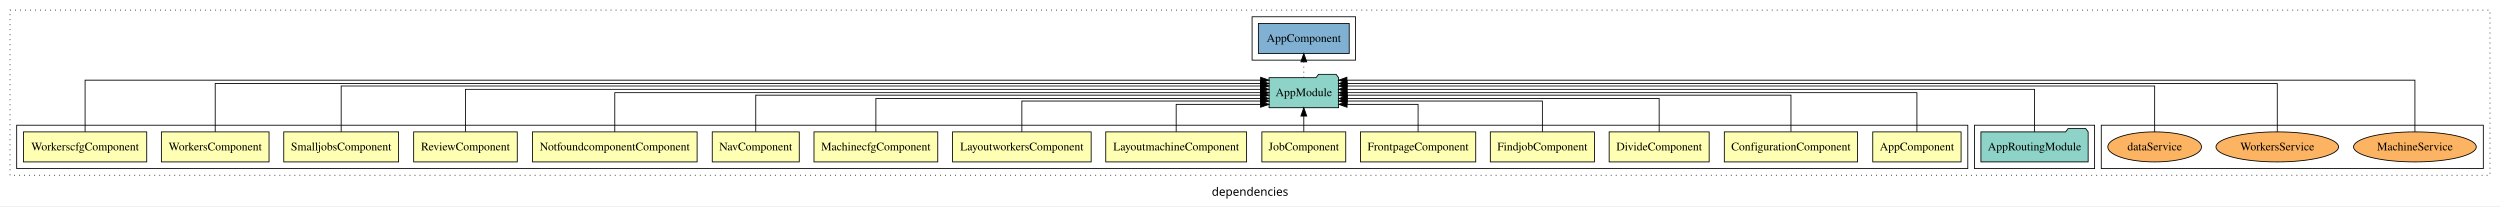
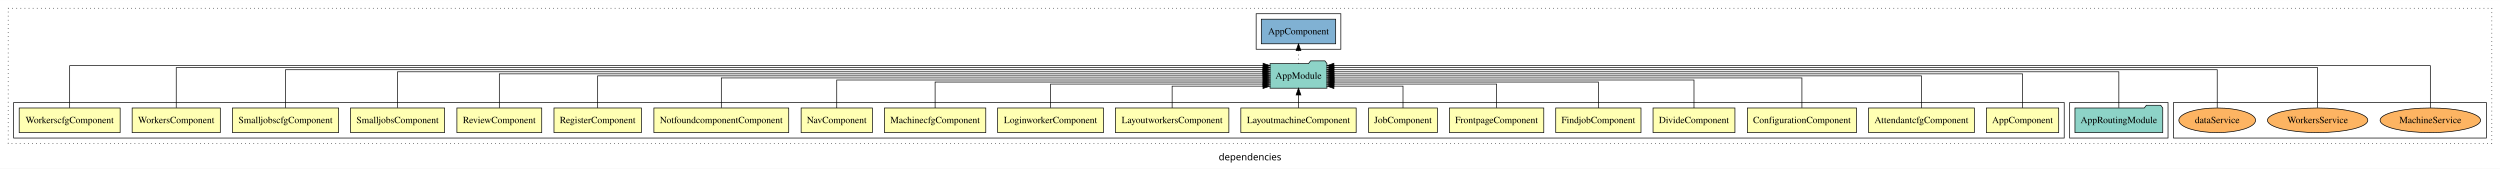
- <svg xmlns="http://www.w3.org/2000/svg" width="2997pt" height="247pt" viewBox="0.00 0.00 2997.00 246.80">
+ <svg xmlns="http://www.w3.org/2000/svg" width="3660pt" height="247pt" viewBox="0.00 0.00 3660.00 246.80">
  <g id="graph0" class="graph" transform="scale(1 1) rotate(0) translate(4 242.8)">
-     <polygon fill="white" stroke="transparent" points="-4,4 -4,-242.8 2993,-242.8 2993,4 -4,4" />
-     <text text-anchor="middle" x="1494.5" y="-8.2" font-family="sans-serif" font-size="14.00">dependencies</text>
+     <polygon fill="white" stroke="transparent" points="-4,4 -4,-242.8 3656,-242.8 3656,4 -4,4" />
+     <text text-anchor="middle" x="1826" y="-8.2" font-family="sans-serif" font-size="14.00">dependencies</text>
    <g id="clust1" class="cluster">
-       <polygon fill="none" stroke="black" stroke-dasharray="1,5" points="8,-32.8 8,-230.8 2981,-230.8 2981,-32.8 8,-32.8" />
-     </g>
-     <g id="clust21" class="cluster">
-       <polygon fill="none" stroke="black" points="2515,-40.8 2515,-92.8 2973,-92.8 2973,-40.8 2515,-40.8" />
-     </g>
-     <g id="clust18" class="cluster">
-       <polygon fill="none" stroke="black" points="2363,-40.8 2363,-92.8 2507,-92.8 2507,-40.8 2363,-40.8" />
-     </g>
-     <g id="clust20" class="cluster">
-       <polygon fill="none" stroke="black" points="1497,-170.8 1497,-222.8 1621,-222.8 1621,-170.8 1497,-170.8" />
+       <polygon fill="none" stroke="black" stroke-dasharray="1,5" points="8,-32.8 8,-230.8 3644,-230.8 3644,-32.8 8,-32.8" />
+     </g>
+     <g id="clust24" class="cluster">
+       <polygon fill="none" stroke="black" points="1835,-170.8 1835,-222.8 1959,-222.8 1959,-170.8 1835,-170.8" />
+     </g>
+     <g id="clust25" class="cluster">
+       <polygon fill="none" stroke="black" points="3178,-40.8 3178,-92.8 3636,-92.8 3636,-40.8 3178,-40.8" />
+     </g>
+     <g id="clust22" class="cluster">
+       <polygon fill="none" stroke="black" points="3026,-40.8 3026,-92.8 3170,-92.8 3170,-40.8 3026,-40.8" />
    </g>
    <g id="clust2" class="cluster">
-       <polygon fill="none" stroke="black" points="16,-40.8 16,-92.8 2355,-92.8 2355,-40.8 16,-40.8" />
+       <polygon fill="none" stroke="black" points="16,-40.8 16,-92.8 3018,-92.8 3018,-40.8 16,-40.8" />
    </g>
    <g id="node1" class="node">
-       <polygon fill="#ffffb3" stroke="black" points="2346.94,-84.8 2241.06,-84.8 2241.06,-48.8 2346.94,-48.8 2346.94,-84.8" />
-       <text text-anchor="middle" x="2294" y="-62.6" font-family="Times,serif" font-size="14.00">AppComponent</text>
+       <polygon fill="#ffffb3" stroke="black" points="3009.94,-84.8 2904.06,-84.8 2904.06,-48.8 3009.94,-48.8 3009.94,-84.8" />
+       <text text-anchor="middle" x="2957" y="-62.6" font-family="Times,serif" font-size="14.00">AppComponent</text>
+     </g>
+     <g id="node20" class="node">
+       <polygon fill="#8dd3c7" stroke="black" points="1938.66,-149.8 1935.66,-153.8 1914.66,-153.8 1911.66,-149.8 1855.34,-149.8 1855.34,-113.8 1938.66,-113.8 1938.66,-149.8" />
+       <text text-anchor="middle" x="1897" y="-127.6" font-family="Times,serif" font-size="14.00">AppModule</text>
+     </g>
+     <g id="edge1" class="edge">
+       <path fill="none" stroke="black" d="M2957,-85.02C2957,-105.17 2957,-134.8 2957,-134.8 2957,-134.8 1948.88,-134.8 1948.88,-134.8" />
+       <polygon fill="black" stroke="black" points="1948.88,-131.3 1938.88,-134.8 1948.88,-138.3 1948.88,-131.3" />
+     </g>
+     <g id="node2" class="node">
+       <polygon fill="#ffffb3" stroke="black" points="2886.42,-84.8 2731.58,-84.8 2731.58,-48.8 2886.42,-48.8 2886.42,-84.8" />
+       <text text-anchor="middle" x="2809" y="-62.6" font-family="Times,serif" font-size="14.00">AttendantcfgComponent</text>
+     </g>
+     <g id="edge2" class="edge">
+       <path fill="none" stroke="black" d="M2809,-84.91C2809,-104.14 2809,-131.8 2809,-131.8 2809,-131.8 1948.86,-131.8 1948.86,-131.8" />
+       <polygon fill="black" stroke="black" points="1948.86,-128.3 1938.86,-131.8 1948.86,-135.3 1948.86,-128.3" />
+     </g>
+     <g id="node3" class="node">
+       <polygon fill="#ffffb3" stroke="black" points="2713.88,-84.8 2554.12,-84.8 2554.12,-48.8 2713.88,-48.8 2713.88,-84.8" />
+       <text text-anchor="middle" x="2634" y="-62.6" font-family="Times,serif" font-size="14.00">ConfigurationComponent</text>
+     </g>
+     <g id="edge3" class="edge">
+       <path fill="none" stroke="black" d="M2634,-85.07C2634,-103.36 2634,-128.8 2634,-128.8 2634,-128.8 1948.74,-128.8 1948.74,-128.8" />
+       <polygon fill="black" stroke="black" points="1948.74,-125.3 1938.74,-128.8 1948.74,-132.3 1948.74,-125.3" />
+     </g>
+     <g id="node4" class="node">
+       <polygon fill="#ffffb3" stroke="black" points="2535.94,-84.8 2416.06,-84.8 2416.06,-48.8 2535.94,-48.8 2535.94,-84.8" />
+       <text text-anchor="middle" x="2476" y="-62.6" font-family="Times,serif" font-size="14.00">DivideComponent</text>
+     </g>
+     <g id="edge4" class="edge">
+       <path fill="none" stroke="black" d="M2476,-84.82C2476,-102.17 2476,-125.8 2476,-125.8 2476,-125.8 1949.11,-125.8 1949.11,-125.8" />
+       <polygon fill="black" stroke="black" points="1949.11,-122.3 1939.11,-125.8 1949.11,-129.3 1949.11,-122.3" />
+     </g>
+     <g id="node5" class="node">
+       <polygon fill="#ffffb3" stroke="black" points="2398.4,-84.8 2273.6,-84.8 2273.6,-48.8 2398.4,-48.8 2398.4,-84.8" />
+       <text text-anchor="middle" x="2336" y="-62.6" font-family="Times,serif" font-size="14.00">FindjobComponent</text>
+     </g>
+     <g id="edge5" class="edge">
+       <path fill="none" stroke="black" d="M2336,-84.83C2336,-101.2 2336,-122.8 2336,-122.8 2336,-122.8 1948.7,-122.8 1948.7,-122.8" />
+       <polygon fill="black" stroke="black" points="1948.7,-119.3 1938.7,-122.8 1948.7,-126.3 1948.7,-119.3" />
+     </g>
+     <g id="node6" class="node">
+       <polygon fill="#ffffb3" stroke="black" points="2256.1,-84.8 2117.9,-84.8 2117.9,-48.8 2256.1,-48.8 2256.1,-84.8" />
+       <text text-anchor="middle" x="2187" y="-62.6" font-family="Times,serif" font-size="14.00">FrontpageComponent</text>
+     </g>
+     <g id="edge6" class="edge">
+       <path fill="none" stroke="black" d="M2187,-85.04C2187,-100.37 2187,-119.8 2187,-119.8 2187,-119.8 1948.86,-119.8 1948.86,-119.8" />
+       <polygon fill="black" stroke="black" points="1948.86,-116.3 1938.86,-119.8 1948.86,-123.3 1948.86,-116.3" />
+     </g>
+     <g id="node7" class="node">
+       <polygon fill="#ffffb3" stroke="black" points="2100.28,-84.8 1999.72,-84.8 1999.72,-48.8 2100.28,-48.8 2100.28,-84.8" />
+       <text text-anchor="middle" x="2050" y="-62.6" font-family="Times,serif" font-size="14.00">JobComponent</text>
+     </g>
+     <g id="edge7" class="edge">
+       <path fill="none" stroke="black" d="M2050,-84.85C2050,-99.17 2050,-116.8 2050,-116.8 2050,-116.8 1948.81,-116.8 1948.81,-116.8" />
+       <polygon fill="black" stroke="black" points="1948.81,-113.3 1938.81,-116.8 1948.81,-120.3 1948.81,-113.3" />
+     </g>
+     <g id="node8" class="node">
+       <polygon fill="#ffffb3" stroke="black" points="1981.42,-84.8 1812.58,-84.8 1812.58,-48.8 1981.42,-48.8 1981.42,-84.8" />
+       <text text-anchor="middle" x="1897" y="-62.6" font-family="Times,serif" font-size="14.00">LayoutmachineComponent</text>
+     </g>
+     <g id="edge8" class="edge">
+       <path fill="none" stroke="black" d="M1897,-84.91C1897,-84.91 1897,-103.79 1897,-103.79" />
+       <polygon fill="black" stroke="black" points="1893.5,-103.79 1897,-113.79 1900.5,-103.79 1893.5,-103.79" />
+     </g>
+     <g id="node9" class="node">
+       <polygon fill="#ffffb3" stroke="black" points="1795.08,-84.8 1628.92,-84.8 1628.92,-48.8 1795.08,-48.8 1795.08,-84.8" />
+       <text text-anchor="middle" x="1712" y="-62.6" font-family="Times,serif" font-size="14.00">LayoutworkersComponent</text>
+     </g>
+     <g id="edge9" class="edge">
+       <path fill="none" stroke="black" d="M1712,-84.85C1712,-99.17 1712,-116.8 1712,-116.8 1712,-116.8 1845.02,-116.8 1845.02,-116.8" />
+       <polygon fill="black" stroke="black" points="1845.02,-120.3 1855.02,-116.8 1845.02,-113.3 1845.02,-120.3" />
+     </g>
+     <g id="node10" class="node">
+       <polygon fill="#ffffb3" stroke="black" points="1611.42,-84.8 1456.58,-84.8 1456.58,-48.8 1611.42,-48.8 1611.42,-84.8" />
+       <text text-anchor="middle" x="1534" y="-62.6" font-family="Times,serif" font-size="14.00">LoginworkerComponent</text>
+     </g>
+     <g id="edge10" class="edge">
+       <path fill="none" stroke="black" d="M1534,-85.04C1534,-100.37 1534,-119.8 1534,-119.8 1534,-119.8 1845,-119.8 1845,-119.8" />
+       <polygon fill="black" stroke="black" points="1845,-123.3 1855,-119.8 1845,-116.3 1845,-123.3" />
+     </g>
+     <g id="node11" class="node">
+       <polygon fill="#ffffb3" stroke="black" points="1439.19,-84.8 1290.81,-84.8 1290.81,-48.8 1439.19,-48.8 1439.19,-84.8" />
+       <text text-anchor="middle" x="1365" y="-62.6" font-family="Times,serif" font-size="14.00">MachinecfgComponent</text>
+     </g>
+     <g id="edge11" class="edge">
+       <path fill="none" stroke="black" d="M1365,-84.83C1365,-101.2 1365,-122.8 1365,-122.8 1365,-122.8 1845.25,-122.8 1845.25,-122.8" />
+       <polygon fill="black" stroke="black" points="1845.25,-126.3 1855.25,-122.8 1845.25,-119.3 1845.25,-126.3" />
+     </g>
+     <g id="node12" class="node">
+       <polygon fill="#ffffb3" stroke="black" points="1273.15,-84.8 1168.85,-84.8 1168.85,-48.8 1273.15,-48.8 1273.15,-84.8" />
+       <text text-anchor="middle" x="1221" y="-62.6" font-family="Times,serif" font-size="14.00">NavComponent</text>
+     </g>
+     <g id="edge12" class="edge">
+       <path fill="none" stroke="black" d="M1221,-84.82C1221,-102.17 1221,-125.8 1221,-125.8 1221,-125.8 1845.22,-125.8 1845.22,-125.8" />
+       <polygon fill="black" stroke="black" points="1845.22,-129.3 1855.22,-125.8 1845.22,-122.3 1845.22,-129.3" />
+     </g>
+     <g id="node13" class="node">
+       <polygon fill="#ffffb3" stroke="black" points="1150.7,-84.8 953.3,-84.8 953.3,-48.8 1150.7,-48.8 1150.7,-84.8" />
+       <text text-anchor="middle" x="1052" y="-62.6" font-family="Times,serif" font-size="14.00">NotfoundcomponentComponent</text>
+     </g>
+     <g id="edge13" class="edge">
+       <path fill="none" stroke="black" d="M1052,-85.07C1052,-103.36 1052,-128.8 1052,-128.8 1052,-128.8 1845.1,-128.8 1845.1,-128.8" />
+       <polygon fill="black" stroke="black" points="1845.1,-132.3 1855.1,-128.8 1845.1,-125.3 1845.1,-132.3" />
+     </g>
+     <g id="node14" class="node">
+       <polygon fill="#ffffb3" stroke="black" points="934.98,-84.8 807.02,-84.8 807.02,-48.8 934.98,-48.8 934.98,-84.8" />
+       <text text-anchor="middle" x="871" y="-62.6" font-family="Times,serif" font-size="14.00">RegisterComponent</text>
+     </g>
+     <g id="edge14" class="edge">
+       <path fill="none" stroke="black" d="M871,-84.91C871,-104.14 871,-131.8 871,-131.8 871,-131.8 1845.19,-131.8 1845.19,-131.8" />
+       <polygon fill="black" stroke="black" points="1845.19,-135.3 1855.19,-131.8 1845.19,-128.3 1845.19,-135.3" />
+     </g>
+     <g id="node15" class="node">
+       <polygon fill="#ffffb3" stroke="black" points="789.1,-84.8 664.9,-84.8 664.9,-48.8 789.1,-48.8 789.1,-84.8" />
+       <text text-anchor="middle" x="727" y="-62.6" font-family="Times,serif" font-size="14.00">ReviewComponent</text>
+     </g>
+     <g id="edge15" class="edge">
+       <path fill="none" stroke="black" d="M727,-85.02C727,-105.17 727,-134.8 727,-134.8 727,-134.8 1845.01,-134.8 1845.01,-134.8" />
+       <polygon fill="black" stroke="black" points="1845.01,-138.3 1855.01,-134.8 1845.01,-131.3 1845.01,-138.3" />
    </g>
    <g id="node16" class="node">
-       <polygon fill="#8dd3c7" stroke="black" points="1600.66,-149.8 1597.66,-153.8 1576.66,-153.8 1573.66,-149.8 1517.34,-149.8 1517.34,-113.8 1600.66,-113.8 1600.66,-149.8" />
-       <text text-anchor="middle" x="1559" y="-127.6" font-family="Times,serif" font-size="14.00">AppModule</text>
-     </g>
-     <g id="edge1" class="edge">
-       <path fill="none" stroke="black" d="M2294,-84.91C2294,-104.14 2294,-131.8 2294,-131.8 2294,-131.8 1610.89,-131.8 1610.89,-131.8" />
-       <polygon fill="black" stroke="black" points="1610.89,-128.3 1600.89,-131.8 1610.89,-135.3 1610.89,-128.3" />
-     </g>
-     <g id="node2" class="node">
-       <polygon fill="#ffffb3" stroke="black" points="2222.88,-84.8 2063.12,-84.8 2063.12,-48.8 2222.88,-48.8 2222.88,-84.8" />
-       <text text-anchor="middle" x="2143" y="-62.6" font-family="Times,serif" font-size="14.00">ConfigurationComponent</text>
-     </g>
-     <g id="edge2" class="edge">
-       <path fill="none" stroke="black" d="M2143,-85.07C2143,-103.36 2143,-128.8 2143,-128.8 2143,-128.8 1611,-128.8 1611,-128.8" />
-       <polygon fill="black" stroke="black" points="1611,-125.3 1601,-128.8 1611,-132.3 1611,-125.3" />
-     </g>
-     <g id="node3" class="node">
-       <polygon fill="#ffffb3" stroke="black" points="2044.94,-84.8 1925.06,-84.8 1925.06,-48.8 2044.94,-48.8 2044.94,-84.8" />
-       <text text-anchor="middle" x="1985" y="-62.6" font-family="Times,serif" font-size="14.00">DivideComponent</text>
-     </g>
-     <g id="edge3" class="edge">
-       <path fill="none" stroke="black" d="M1985,-84.83C1985,-101.86 1985,-124.8 1985,-124.8 1985,-124.8 1611.01,-124.8 1611.01,-124.8" />
-       <polygon fill="black" stroke="black" points="1611.01,-121.3 1601.01,-124.8 1611.01,-128.3 1611.01,-121.3" />
-     </g>
-     <g id="node4" class="node">
-       <polygon fill="#ffffb3" stroke="black" points="1907.4,-84.8 1782.6,-84.8 1782.6,-48.8 1907.4,-48.8 1907.4,-84.8" />
-       <text text-anchor="middle" x="1845" y="-62.6" font-family="Times,serif" font-size="14.00">FindjobComponent</text>
-     </g>
-     <g id="edge4" class="edge">
-       <path fill="none" stroke="black" d="M1845,-84.81C1845,-100.85 1845,-121.8 1845,-121.8 1845,-121.8 1610.89,-121.8 1610.89,-121.8" />
-       <polygon fill="black" stroke="black" points="1610.89,-118.3 1600.89,-121.8 1610.89,-125.3 1610.89,-118.3" />
-     </g>
-     <g id="node5" class="node">
-       <polygon fill="#ffffb3" stroke="black" points="1765.1,-84.8 1626.9,-84.8 1626.9,-48.8 1765.1,-48.8 1765.1,-84.8" />
-       <text text-anchor="middle" x="1696" y="-62.6" font-family="Times,serif" font-size="14.00">FrontpageComponent</text>
-     </g>
-     <g id="edge5" class="edge">
-       <path fill="none" stroke="black" d="M1696,-84.92C1696,-99.58 1696,-117.8 1696,-117.8 1696,-117.8 1610.85,-117.8 1610.85,-117.8" />
-       <polygon fill="black" stroke="black" points="1610.85,-114.3 1600.85,-117.8 1610.85,-121.3 1610.85,-114.3" />
-     </g>
-     <g id="node6" class="node">
-       <polygon fill="#ffffb3" stroke="black" points="1609.28,-84.8 1508.72,-84.8 1508.72,-48.8 1609.28,-48.8 1609.28,-84.8" />
-       <text text-anchor="middle" x="1559" y="-62.6" font-family="Times,serif" font-size="14.00">JobComponent</text>
-     </g>
-     <g id="edge6" class="edge">
-       <path fill="none" stroke="black" d="M1559,-84.91C1559,-84.91 1559,-103.79 1559,-103.79" />
-       <polygon fill="black" stroke="black" points="1555.5,-103.79 1559,-113.79 1562.5,-103.79 1555.5,-103.79" />
-     </g>
-     <g id="node7" class="node">
-       <polygon fill="#ffffb3" stroke="black" points="1490.42,-84.8 1321.58,-84.8 1321.58,-48.8 1490.42,-48.8 1490.42,-84.8" />
-       <text text-anchor="middle" x="1406" y="-62.6" font-family="Times,serif" font-size="14.00">LayoutmachineComponent</text>
-     </g>
-     <g id="edge7" class="edge">
-       <path fill="none" stroke="black" d="M1406,-84.92C1406,-99.58 1406,-117.8 1406,-117.8 1406,-117.8 1507.19,-117.8 1507.19,-117.8" />
-       <polygon fill="black" stroke="black" points="1507.19,-121.3 1517.19,-117.8 1507.19,-114.3 1507.19,-121.3" />
-     </g>
-     <g id="node8" class="node">
-       <polygon fill="#ffffb3" stroke="black" points="1304.08,-84.8 1137.92,-84.8 1137.92,-48.8 1304.08,-48.8 1304.08,-84.8" />
-       <text text-anchor="middle" x="1221" y="-62.6" font-family="Times,serif" font-size="14.00">LayoutworkersComponent</text>
-     </g>
-     <g id="edge8" class="edge">
-       <path fill="none" stroke="black" d="M1221,-84.81C1221,-100.85 1221,-121.8 1221,-121.8 1221,-121.8 1507.22,-121.8 1507.22,-121.8" />
-       <polygon fill="black" stroke="black" points="1507.22,-125.3 1517.22,-121.8 1507.22,-118.3 1507.22,-125.3" />
-     </g>
-     <g id="node9" class="node">
-       <polygon fill="#ffffb3" stroke="black" points="1120.19,-84.8 971.81,-84.8 971.81,-48.8 1120.19,-48.8 1120.19,-84.8" />
-       <text text-anchor="middle" x="1046" y="-62.6" font-family="Times,serif" font-size="14.00">MachinecfgComponent</text>
-     </g>
-     <g id="edge9" class="edge">
-       <path fill="none" stroke="black" d="M1046,-84.83C1046,-101.86 1046,-124.8 1046,-124.8 1046,-124.8 1507.02,-124.8 1507.02,-124.8" />
-       <polygon fill="black" stroke="black" points="1507.02,-128.3 1517.02,-124.8 1507.02,-121.3 1507.02,-128.3" />
-     </g>
-     <g id="node10" class="node">
-       <polygon fill="#ffffb3" stroke="black" points="954.15,-84.8 849.85,-84.8 849.85,-48.8 954.15,-48.8 954.15,-84.8" />
-       <text text-anchor="middle" x="902" y="-62.6" font-family="Times,serif" font-size="14.00">NavComponent</text>
-     </g>
-     <g id="edge10" class="edge">
-       <path fill="none" stroke="black" d="M902,-85.07C902,-103.36 902,-128.8 902,-128.8 902,-128.8 1507.15,-128.8 1507.15,-128.8" />
-       <polygon fill="black" stroke="black" points="1507.15,-132.3 1517.15,-128.8 1507.15,-125.3 1507.15,-132.3" />
-     </g>
-     <g id="node11" class="node">
-       <polygon fill="#ffffb3" stroke="black" points="831.7,-84.8 634.3,-84.8 634.3,-48.8 831.7,-48.8 831.7,-84.8" />
-       <text text-anchor="middle" x="733" y="-62.6" font-family="Times,serif" font-size="14.00">NotfoundcomponentComponent</text>
-     </g>
-     <g id="edge11" class="edge">
-       <path fill="none" stroke="black" d="M733,-84.91C733,-104.14 733,-131.8 733,-131.8 733,-131.8 1507.19,-131.8 1507.19,-131.8" />
-       <polygon fill="black" stroke="black" points="1507.19,-135.3 1517.19,-131.8 1507.19,-128.3 1507.19,-135.3" />
-     </g>
-     <g id="node12" class="node">
-       <polygon fill="#ffffb3" stroke="black" points="616.1,-84.8 491.9,-84.8 491.9,-48.8 616.1,-48.8 616.1,-84.8" />
-       <text text-anchor="middle" x="554" y="-62.6" font-family="Times,serif" font-size="14.00">ReviewComponent</text>
-     </g>
-     <g id="edge12" class="edge">
-       <path fill="none" stroke="black" d="M554,-84.93C554,-105.37 554,-135.8 554,-135.8 554,-135.8 1507.1,-135.8 1507.1,-135.8" />
-       <polygon fill="black" stroke="black" points="1507.1,-139.3 1517.1,-135.8 1507.1,-132.3 1507.1,-139.3" />
-     </g>
-     <g id="node13" class="node">
-       <polygon fill="#ffffb3" stroke="black" points="473.84,-84.8 336.16,-84.8 336.16,-48.8 473.84,-48.8 473.84,-84.8" />
-       <text text-anchor="middle" x="405" y="-62.6" font-family="Times,serif" font-size="14.00">SmalljobsComponent</text>
-     </g>
-     <g id="edge13" class="edge">
-       <path fill="none" stroke="black" d="M405,-84.84C405,-106.46 405,-139.8 405,-139.8 405,-139.8 1507.25,-139.8 1507.25,-139.8" />
-       <polygon fill="black" stroke="black" points="1507.25,-143.3 1517.25,-139.8 1507.25,-136.3 1507.25,-143.3" />
-     </g>
-     <g id="node14" class="node">
+       <polygon fill="#ffffb3" stroke="black" points="646.84,-84.8 509.16,-84.8 509.16,-48.8 646.84,-48.8 646.84,-84.8" />
+       <text text-anchor="middle" x="578" y="-62.6" font-family="Times,serif" font-size="14.00">SmalljobsComponent</text>
+     </g>
+     <g id="edge16" class="edge">
+       <path fill="none" stroke="black" d="M578,-85.08C578,-106.12 578,-137.8 578,-137.8 578,-137.8 1844.98,-137.8 1844.98,-137.8" />
+       <polygon fill="black" stroke="black" points="1844.98,-141.3 1854.98,-137.8 1844.98,-134.3 1844.98,-141.3" />
+     </g>
+     <g id="node17" class="node">
+       <polygon fill="#ffffb3" stroke="black" points="491.71,-84.8 336.29,-84.8 336.29,-48.8 491.71,-48.8 491.71,-84.8" />
+       <text text-anchor="middle" x="414" y="-62.6" font-family="Times,serif" font-size="14.00">SmalljobscfgComponent</text>
+     </g>
+     <g id="edge17" class="edge">
+       <path fill="none" stroke="black" d="M414,-85.09C414,-107.01 414,-140.8 414,-140.8 414,-140.8 1845.01,-140.8 1845.01,-140.8" />
+       <polygon fill="black" stroke="black" points="1845.01,-144.3 1855.01,-140.8 1845.01,-137.3 1845.01,-144.3" />
+     </g>
+     <g id="node18" class="node">
      <polygon fill="#ffffb3" stroke="black" points="318.53,-84.8 189.47,-84.8 189.47,-48.8 318.53,-48.8 318.53,-84.8" />
      <text text-anchor="middle" x="254" y="-62.6" font-family="Times,serif" font-size="14.00">WorkersComponent</text>
    </g>
-     <g id="edge14" class="edge">
-       <path fill="none" stroke="black" d="M254,-84.81C254,-107.29 254,-142.8 254,-142.8 254,-142.8 1507.06,-142.8 1507.06,-142.8" />
-       <polygon fill="black" stroke="black" points="1507.06,-146.3 1517.06,-142.8 1507.06,-139.3 1507.06,-146.3" />
-     </g>
-     <g id="node15" class="node">
+     <g id="edge18" class="edge">
+       <path fill="none" stroke="black" d="M254,-85.05C254,-107.82 254,-143.8 254,-143.8 254,-143.8 1845.15,-143.8 1845.15,-143.8" />
+       <polygon fill="black" stroke="black" points="1845.15,-147.3 1855.15,-143.8 1845.15,-140.3 1845.15,-147.3" />
+     </g>
+     <g id="node19" class="node">
      <polygon fill="#ffffb3" stroke="black" points="171.9,-84.8 24.1,-84.8 24.1,-48.8 171.9,-48.8 171.9,-84.8" />
      <text text-anchor="middle" x="98" y="-62.6" font-family="Times,serif" font-size="14.00">WorkerscfgComponent</text>
    </g>
-     <g id="edge15" class="edge">
-       <path fill="none" stroke="black" d="M98,-84.95C98,-108.56 98,-146.8 98,-146.8 98,-146.8 1507.24,-146.8 1507.24,-146.8" />
-       <polygon fill="black" stroke="black" points="1507.24,-150.3 1517.24,-146.8 1507.24,-143.3 1507.24,-150.3" />
-     </g>
-     <g id="node18" class="node">
-       <polygon fill="#80b1d3" stroke="black" points="1613.44,-214.8 1504.56,-214.8 1504.56,-178.8 1613.44,-178.8 1613.44,-214.8" />
-       <text text-anchor="middle" x="1559" y="-192.6" font-family="Times,serif" font-size="14.00">AppComponent </text>
-     </g>
-     <g id="edge17" class="edge">
-       <path fill="none" stroke="black" stroke-dasharray="1,5" d="M1559,-149.91C1559,-149.91 1559,-168.79 1559,-168.79" />
-       <polygon fill="black" stroke="black" points="1555.5,-168.79 1559,-178.79 1562.5,-168.79 1555.5,-168.79" />
-     </g>
-     <g id="node17" class="node">
-       <polygon fill="#8dd3c7" stroke="black" points="2499.27,-84.8 2496.27,-88.8 2475.27,-88.8 2472.27,-84.8 2370.73,-84.8 2370.73,-48.8 2499.27,-48.8 2499.27,-84.8" />
-       <text text-anchor="middle" x="2435" y="-62.6" font-family="Times,serif" font-size="14.00">AppRoutingModule</text>
-     </g>
-     <g id="edge16" class="edge">
-       <path fill="none" stroke="black" d="M2435,-84.93C2435,-105.37 2435,-135.8 2435,-135.8 2435,-135.8 1610.66,-135.8 1610.66,-135.8" />
-       <polygon fill="black" stroke="black" points="1610.66,-132.3 1600.66,-135.8 1610.66,-139.3 1610.66,-132.3" />
-     </g>
-     <g id="node19" class="node">
-       <ellipse fill="#fdb462" stroke="black" cx="2891" cy="-66.8" rx="73.55" ry="18" />
-       <text text-anchor="middle" x="2891" y="-62.6" font-family="Times,serif" font-size="14.00">MachineService</text>
-     </g>
-     <g id="edge18" class="edge">
-       <path fill="none" stroke="black" d="M2891,-84.95C2891,-108.56 2891,-146.8 2891,-146.8 2891,-146.8 1610.69,-146.8 1610.69,-146.8" />
-       <polygon fill="black" stroke="black" points="1610.69,-143.3 1600.69,-146.8 1610.69,-150.3 1610.69,-143.3" />
-     </g>
-     <g id="node20" class="node">
-       <ellipse fill="#fdb462" stroke="black" cx="2726" cy="-66.8" rx="73.47" ry="18" />
-       <text text-anchor="middle" x="2726" y="-62.6" font-family="Times,serif" font-size="14.00">WorkersService</text>
-     </g>
    <g id="edge19" class="edge">
-       <path fill="none" stroke="black" d="M2726,-84.81C2726,-107.29 2726,-142.8 2726,-142.8 2726,-142.8 1610.88,-142.8 1610.88,-142.8" />
-       <polygon fill="black" stroke="black" points="1610.88,-139.3 1600.88,-142.8 1610.88,-146.3 1610.88,-139.3" />
+       <path fill="none" stroke="black" d="M98,-84.95C98,-108.56 98,-146.8 98,-146.8 98,-146.8 1845.18,-146.8 1845.18,-146.8" />
+       <polygon fill="black" stroke="black" points="1845.18,-150.3 1855.18,-146.8 1845.18,-143.3 1845.18,-150.3" />
+     </g>
+     <g id="node22" class="node">
+       <polygon fill="#80b1d3" stroke="black" points="1951.44,-214.8 1842.56,-214.8 1842.56,-178.8 1951.44,-178.8 1951.44,-214.8" />
+       <text text-anchor="middle" x="1897" y="-192.6" font-family="Times,serif" font-size="14.00">AppComponent </text>
+     </g>
+     <g id="edge21" class="edge">
+       <path fill="none" stroke="black" stroke-dasharray="1,5" d="M1897,-149.91C1897,-149.91 1897,-168.79 1897,-168.79" />
+       <polygon fill="black" stroke="black" points="1893.5,-168.79 1897,-178.79 1900.5,-168.79 1893.5,-168.79" />
    </g>
    <g id="node21" class="node">
-       <ellipse fill="#fdb462" stroke="black" cx="2579" cy="-66.8" rx="56.16" ry="18" />
-       <text text-anchor="middle" x="2579" y="-62.6" font-family="Times,serif" font-size="14.00">dataService</text>
+       <polygon fill="#8dd3c7" stroke="black" points="3162.27,-84.8 3159.27,-88.8 3138.27,-88.8 3135.27,-84.8 3033.73,-84.8 3033.73,-48.8 3162.27,-48.8 3162.27,-84.8" />
+       <text text-anchor="middle" x="3098" y="-62.6" font-family="Times,serif" font-size="14.00">AppRoutingModule</text>
    </g>
    <g id="edge20" class="edge">
-       <path fill="none" stroke="black" d="M2579,-84.84C2579,-106.46 2579,-139.8 2579,-139.8 2579,-139.8 1610.89,-139.8 1610.89,-139.8" />
-       <polygon fill="black" stroke="black" points="1610.89,-136.3 1600.89,-139.8 1610.89,-143.3 1610.89,-136.3" />
+       <path fill="none" stroke="black" d="M3098,-85.08C3098,-106.12 3098,-137.8 3098,-137.8 3098,-137.8 1948.69,-137.8 1948.69,-137.8" />
+       <polygon fill="black" stroke="black" points="1948.69,-134.3 1938.69,-137.8 1948.69,-141.3 1948.69,-134.3" />
+     </g>
+     <g id="node23" class="node">
+       <ellipse fill="#fdb462" stroke="black" cx="3554" cy="-66.8" rx="73.55" ry="18" />
+       <text text-anchor="middle" x="3554" y="-62.6" font-family="Times,serif" font-size="14.00">MachineService</text>
+     </g>
+     <g id="edge22" class="edge">
+       <path fill="none" stroke="black" d="M3554,-84.95C3554,-108.56 3554,-146.8 3554,-146.8 3554,-146.8 1948.79,-146.8 1948.79,-146.8" />
+       <polygon fill="black" stroke="black" points="1948.79,-143.3 1938.79,-146.8 1948.79,-150.3 1948.79,-143.3" />
+     </g>
+     <g id="node24" class="node">
+       <ellipse fill="#fdb462" stroke="black" cx="3389" cy="-66.8" rx="73.47" ry="18" />
+       <text text-anchor="middle" x="3389" y="-62.6" font-family="Times,serif" font-size="14.00">WorkersService</text>
+     </g>
+     <g id="edge23" class="edge">
+       <path fill="none" stroke="black" d="M3389,-85.05C3389,-107.82 3389,-143.8 3389,-143.8 3389,-143.8 1948.85,-143.8 1948.85,-143.8" />
+       <polygon fill="black" stroke="black" points="1948.85,-140.3 1938.85,-143.8 1948.85,-147.3 1948.85,-140.3" />
+     </g>
+     <g id="node25" class="node">
+       <ellipse fill="#fdb462" stroke="black" cx="3242" cy="-66.8" rx="56.16" ry="18" />
+       <text text-anchor="middle" x="3242" y="-62.6" font-family="Times,serif" font-size="14.00">dataService</text>
+     </g>
+     <g id="edge24" class="edge">
+       <path fill="none" stroke="black" d="M3242,-85.09C3242,-107.01 3242,-140.8 3242,-140.8 3242,-140.8 1948.73,-140.8 1948.73,-140.8" />
+       <polygon fill="black" stroke="black" points="1948.73,-137.3 1938.73,-140.8 1948.73,-144.3 1948.73,-137.3" />
    </g>
  </g>
</svg>
